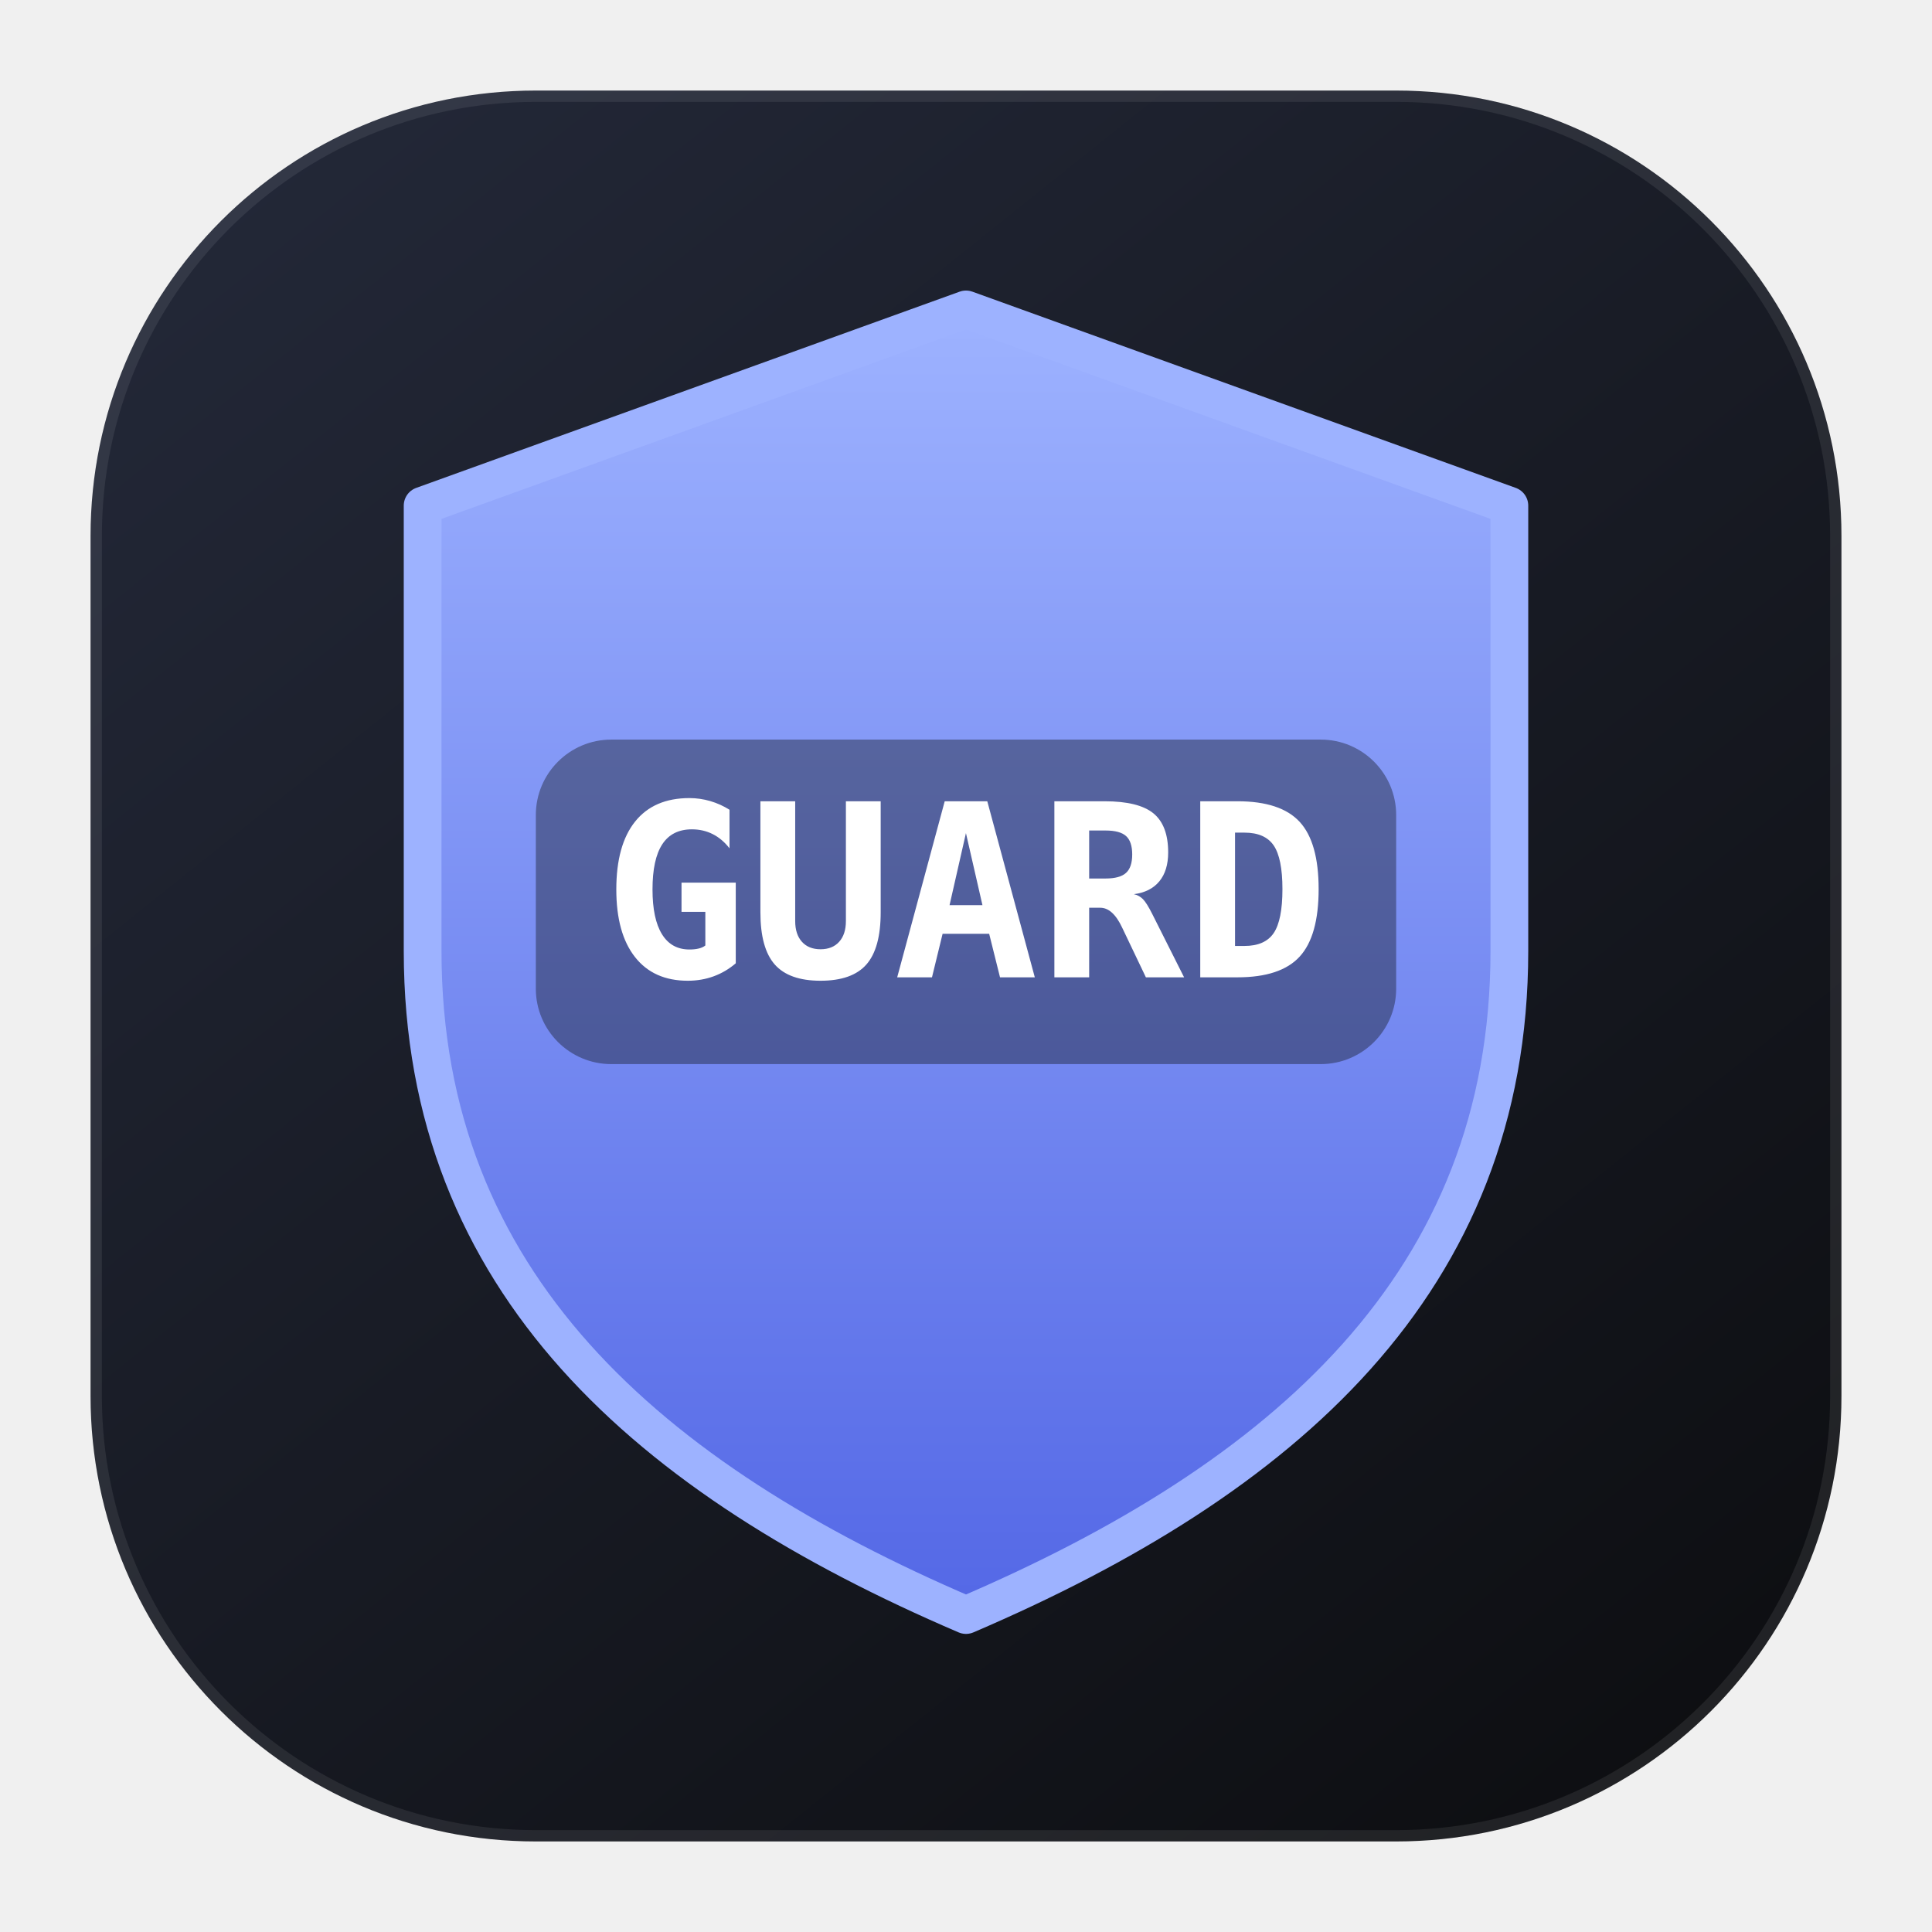
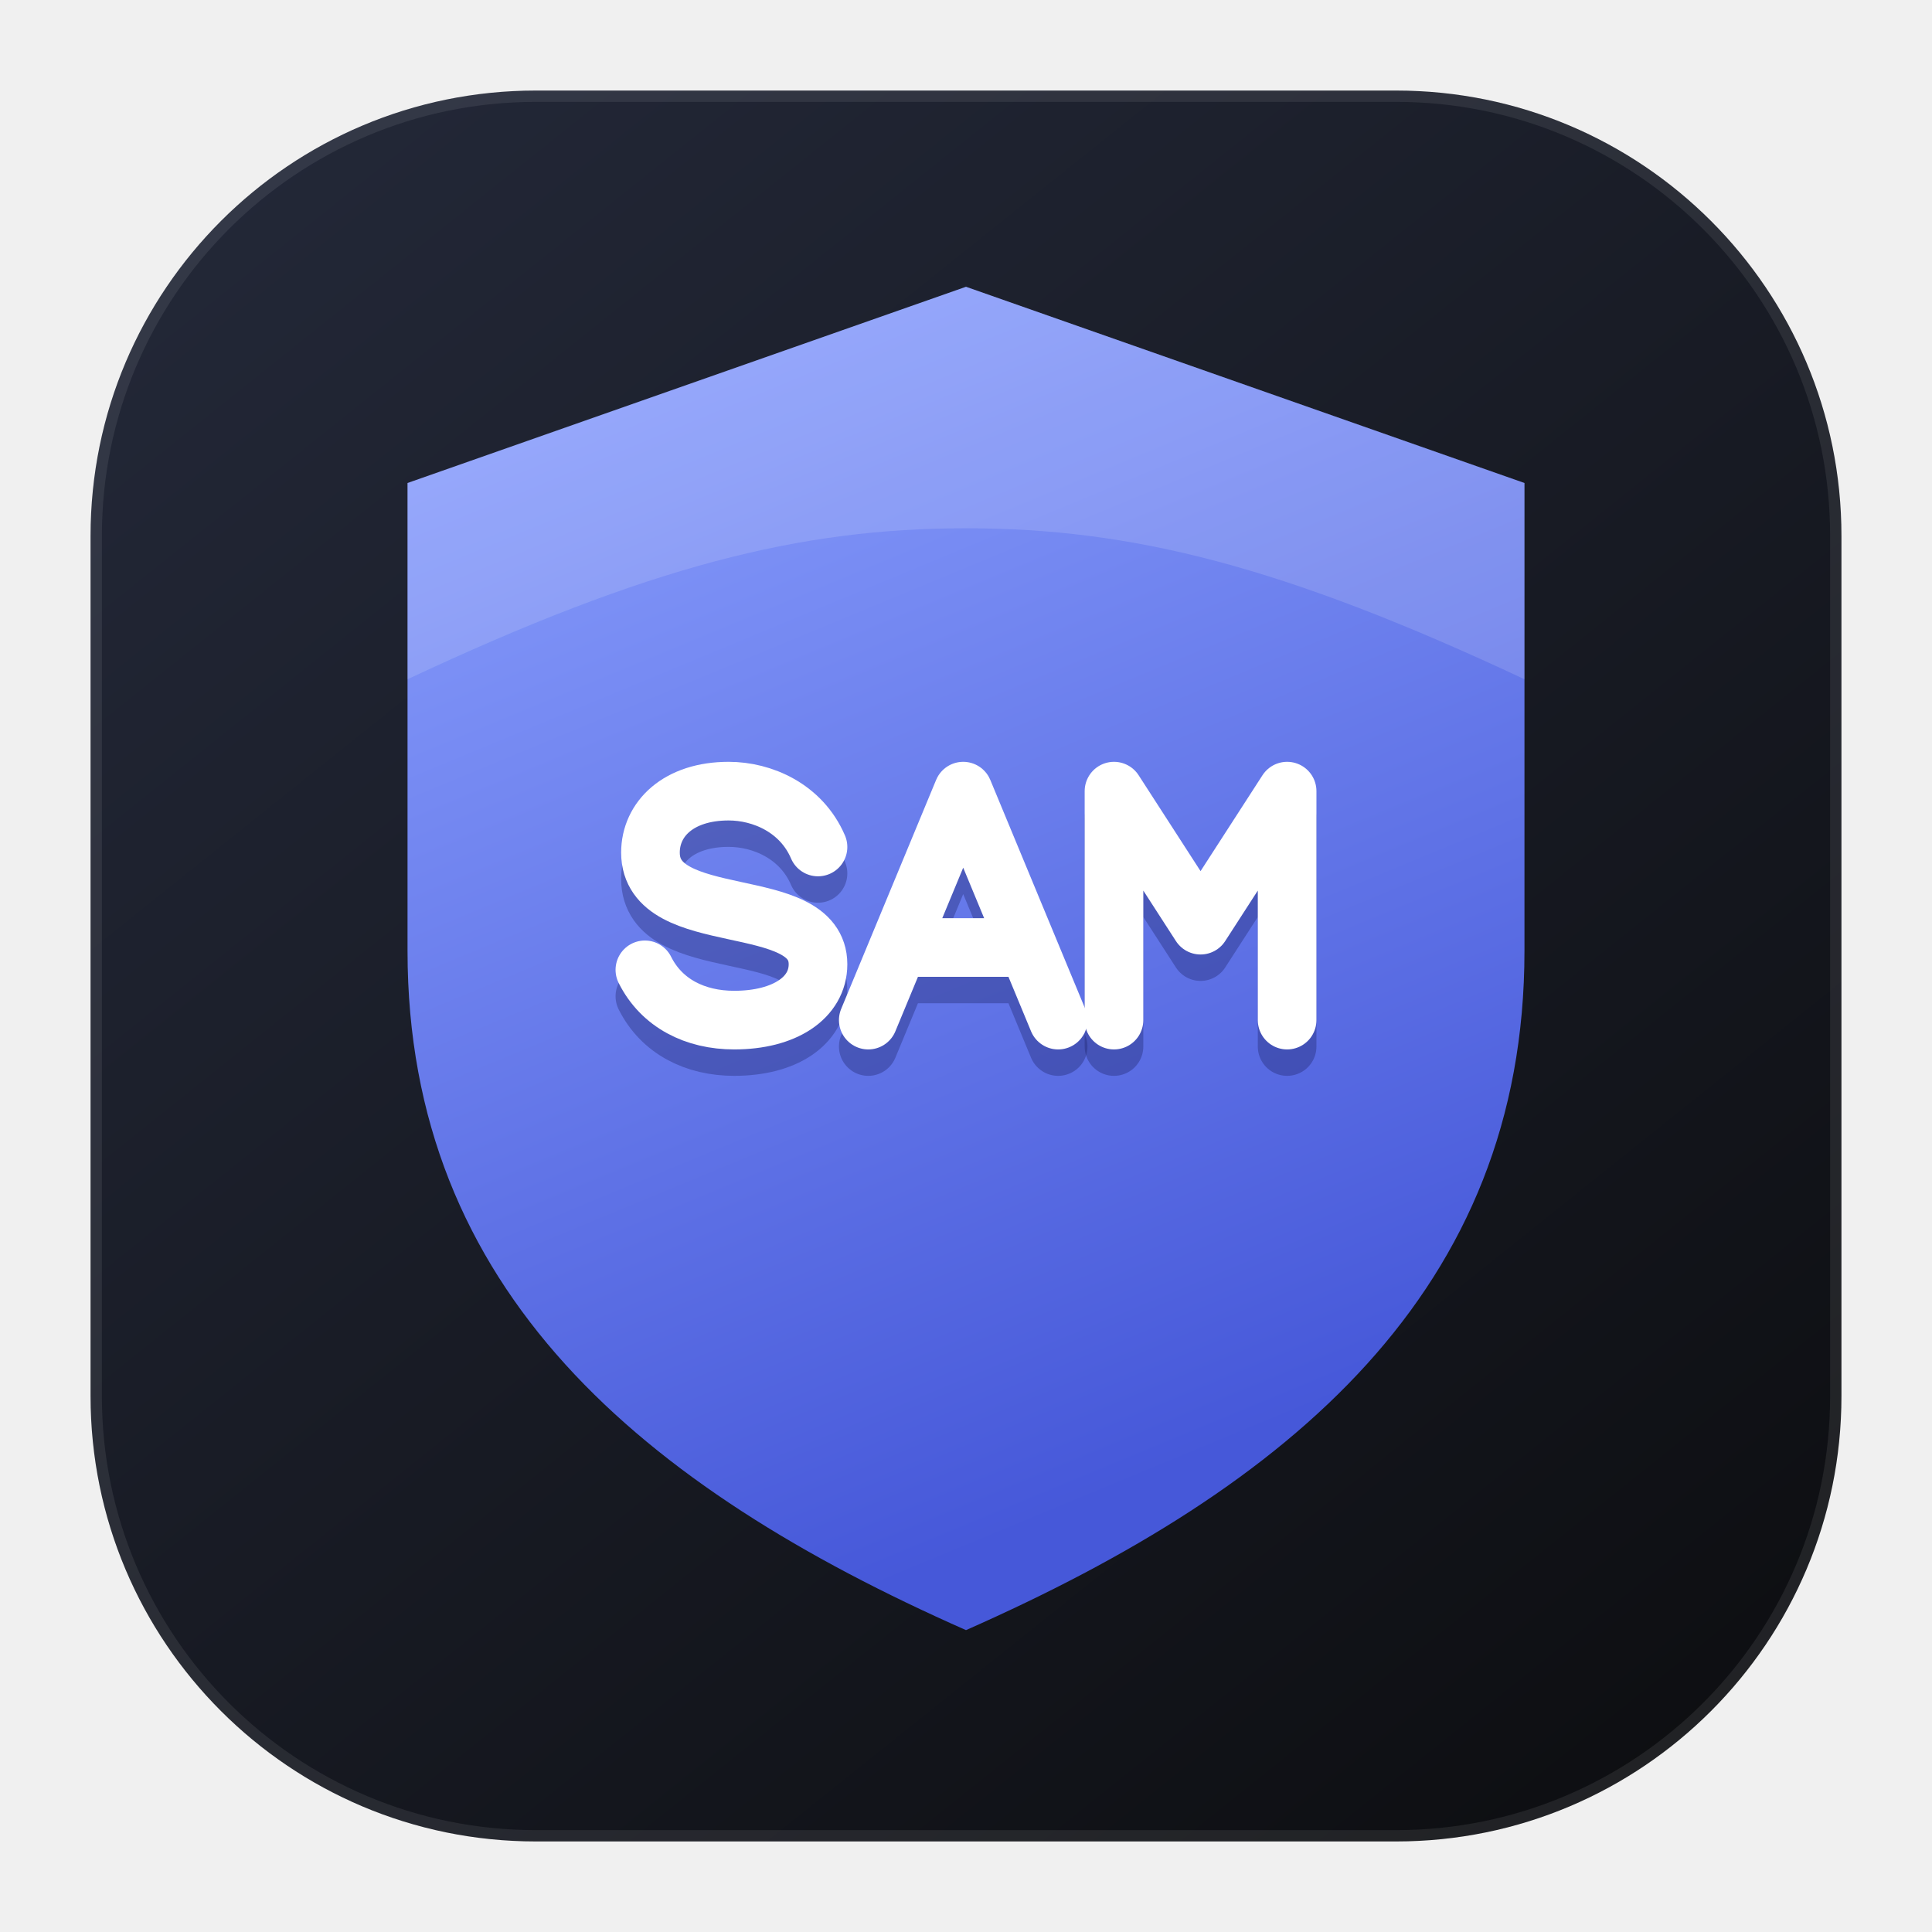
<svg xmlns="http://www.w3.org/2000/svg" viewBox="0 0 512 512">
  <defs>
    <linearGradient id="bg" x1="0.1" y1="0" x2="0.9" y2="1">
      <stop offset="0" stop-color="#232838" />
      <stop offset="1" stop-color="#0d0e11" />
    </linearGradient>
-     <linearGradient id="sh" x1="0" y1="0" x2="0" y2="1">
-       <stop offset="0" stop-color="#9db2ff" />
-       <stop offset="1" stop-color="#5468e6" />
+     <linearGradient id="sh" x1="0" y1="0" x2="0.35" y2="1">
+       <stop offset="0" stop-color="#8ea3ff" />
+       <stop offset="1" stop-color="#4658d9" />
    </linearGradient>
  </defs>
  <rect x="24" y="24" width="464" height="464" rx="118" fill="url(#bg)" />
-   <rect x="25.5" y="25.5" width="461" height="461" rx="116.500" fill="none" stroke="#fff" stroke-opacity=".08" stroke-width="3" />
-   <path d="M256 82 400 134v118c0 88-60 140-144 176C172 392 112 340 112 252V134z" fill="url(#sh)" stroke="#9db2ff" stroke-width="10" stroke-linejoin="round" />
-   <rect x="142" y="196" width="228" height="86" rx="20" fill="#0d0e11" fill-opacity=".38" />
-   <text x="256" y="259" text-anchor="middle" font-family="Consolas, 'DejaVu Sans Mono', monospace" font-weight="700" font-size="64" fill="#fff" textLength="196" lengthAdjust="spacing">GUARD</text>
+   <rect x="25.5" y="25.5" width="461" height="461" rx="116.5" fill="none" stroke="#fff" stroke-opacity=".08" stroke-width="3" />
+   <path d="M256 76 404 128v124c0 90-62 142-148 180C170 394 108 342 108 252V128z" fill="url(#sh)" stroke-linejoin="round" />
+   <path d="M256 76 404 128v52C340 150 300 140 256 140s-84 10-148 40v-52z" fill="#fff" fill-opacity=".14" />
+   <defs>
+     <g id="sam" fill="none" stroke-width="21" stroke-linecap="round" stroke-linejoin="round" transform="translate(256 240) scale(.74) translate(-257 -241)">
+       <path d="M204 220C198 206 184 200 172 200C154 200 144 210 144 222C144 250 204 236 204 262C204 274 192 282 174 282C160 282 148 276 142 264" />
+       <path d="M222 282L256 200L290 282M234 256H278" />
+       <path d="M310 282V200L341 248L372 200V282" />
+     </g>
+   </defs>
+   <use href="#sam" y="7" stroke="#1a2266" stroke-opacity=".35" />
+   <use href="#sam" stroke="#fff" />
</svg>
